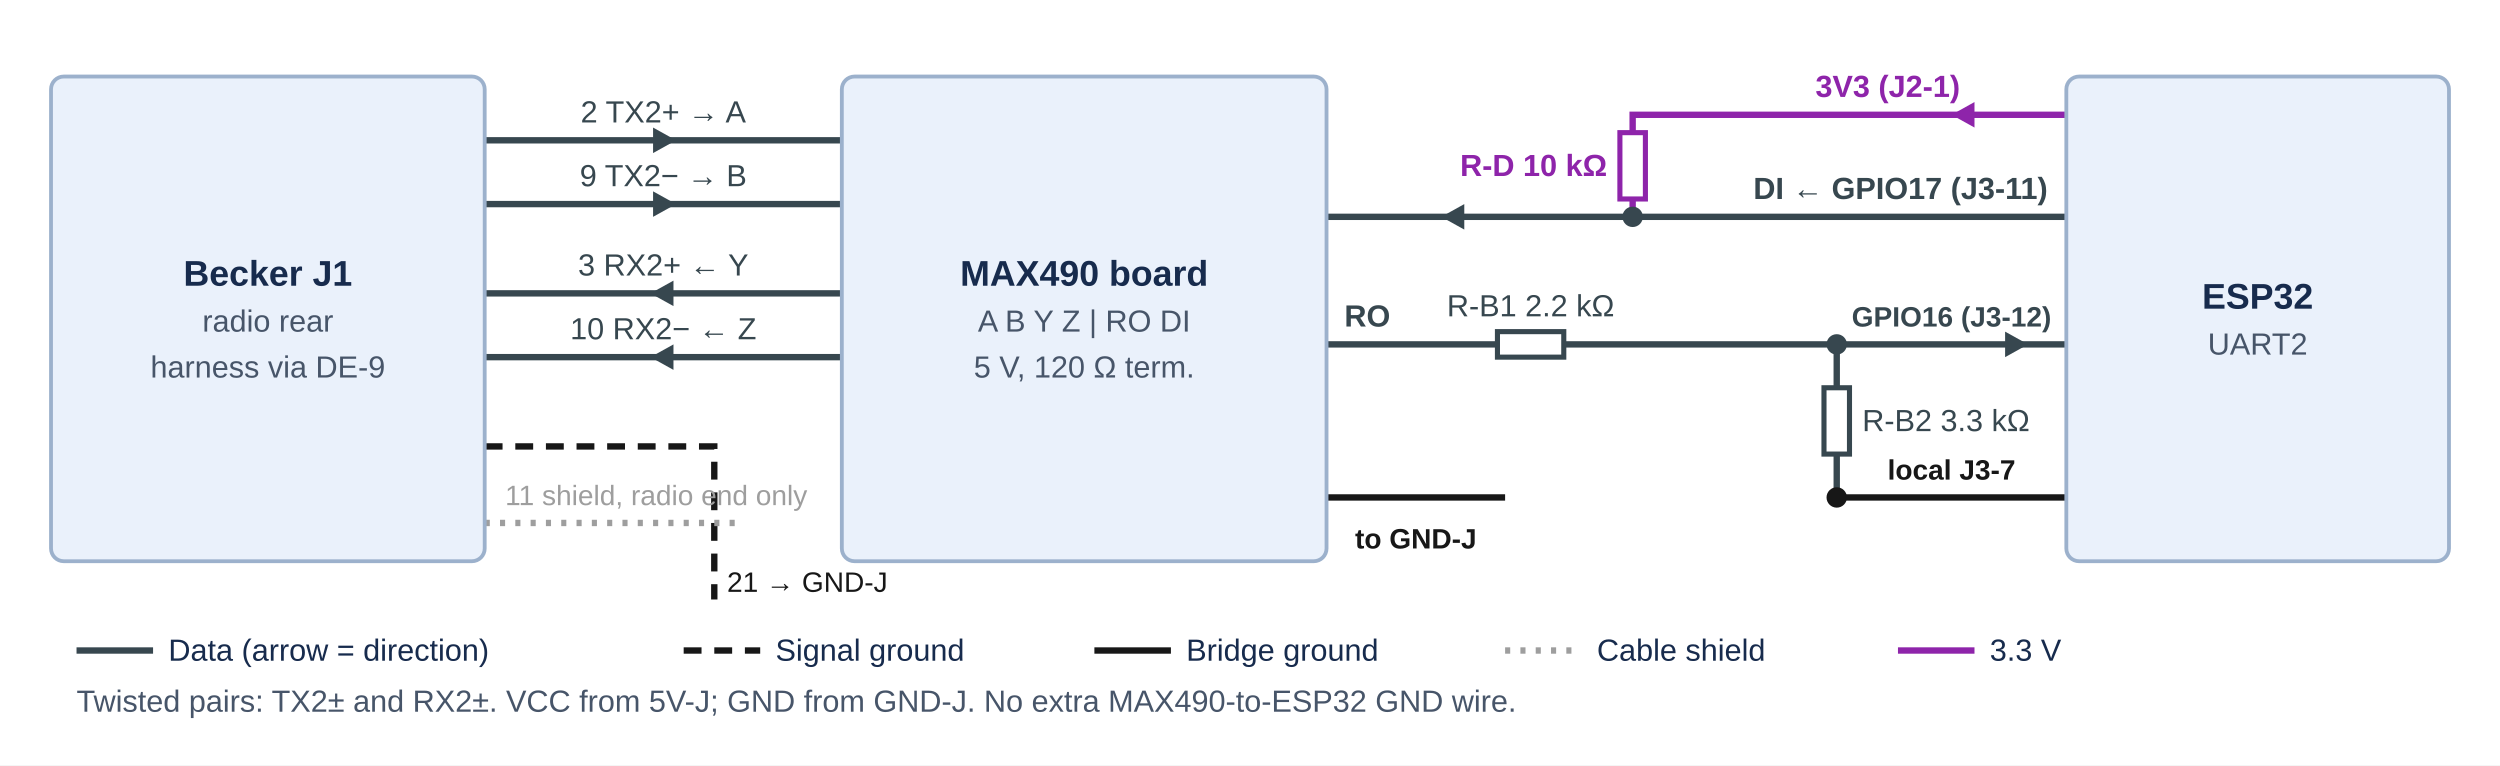
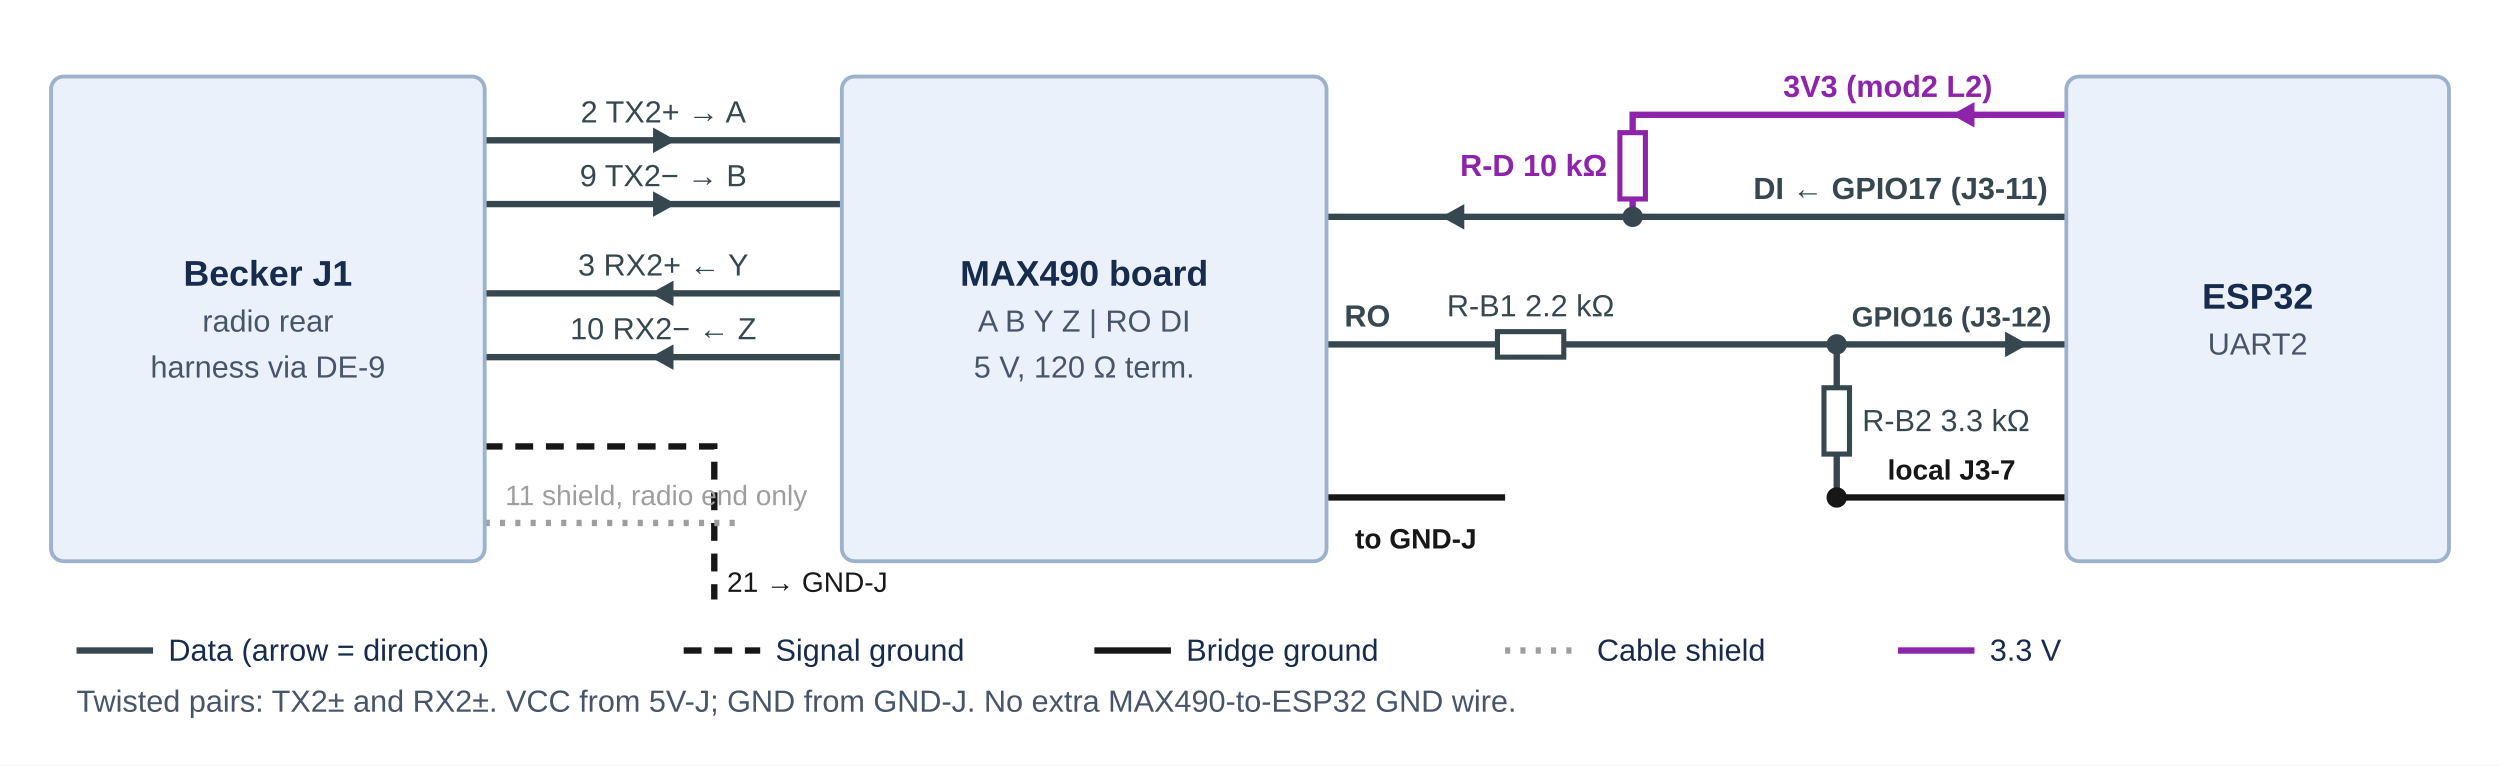
<svg xmlns="http://www.w3.org/2000/svg" width="980" height="300" viewBox="0 0 980 300" role="img" aria-labelledby="title desc">
  <rect width="980" height="300" fill="white" />
  <g font-family="Arial,sans-serif">
    <path d="M190 55 L330 55" stroke="#37474f" stroke-width="2.5" fill="none" />
    <path d="M190 80 L330 80" stroke="#37474f" stroke-width="2.5" fill="none" />
    <path d="M330 115 L190 115" stroke="#37474f" stroke-width="2.5" fill="none" />
    <path d="M330 140 L190 140" stroke="#37474f" stroke-width="2.5" fill="none" />
    <path d="M190 175 L280 175 L280 235" stroke="#171717" stroke-width="2.5" fill="none" stroke-dasharray="7 5" />
    <path d="M190 205 L290 205" stroke="#9e9e9e" stroke-width="2.5" fill="none" stroke-dasharray="2 4" />
    <path d="M810 45 L640 45 L640 85" stroke="#8e24aa" stroke-width="2.5" fill="none" />
    <path d="M810 85 L520 85" stroke="#37474f" stroke-width="2.5" fill="none" />
    <path d="M520 135 L810 135" stroke="#37474f" stroke-width="2.5" fill="none" />
    <path d="M720 135 L720 195" stroke="#37474f" stroke-width="2.5" fill="none" />
    <path d="M720 195 L810 195" stroke="#171717" stroke-width="2.5" fill="none" />
    <path d="M520 195 L590 195" stroke="#171717" stroke-width="2.5" fill="none" />
    <path d="M30 255 H60" stroke="#37474f" stroke-width="2.5" />
    <path d="M268 255 H298" stroke="#171717" stroke-width="2.5" stroke-dasharray="7 5" />
    <path d="M429 255 H459" stroke="#171717" stroke-width="2.5" />
    <path d="M590 255 H620" stroke="#9e9e9e" stroke-width="2.5" stroke-dasharray="2 4" />
    <path d="M744 255 H774" stroke="#8e24aa" stroke-width="2.5" />
    <polygon points="256,50 256,60 265,55" fill="#37474f" />
    <polygon points="256,75 256,85 265,80" fill="#37474f" />
    <polygon points="264,110 264,120 255,115" fill="#37474f" />
    <polygon points="264,135 264,145 255,140" fill="#37474f" />
    <polygon points="774,40 774,50 765,45" fill="#8e24aa" />
    <polygon points="574,80 574,90 565,85" fill="#37474f" />
    <circle cx="640" cy="85" r="4" fill="#37474f" />
    <polygon points="786,130 786,140 795,135" fill="#37474f" />
    <circle cx="720" cy="135" r="4" fill="#37474f" />
    <circle cx="720" cy="195" r="4" fill="#171717" />
    <rect x="20" y="30" width="170" height="190" rx="5" fill="#eaf1fb" stroke="#9cb1cc" stroke-width="1.5" />
    <rect x="330" y="30" width="190" height="190" rx="5" fill="#eaf1fb" stroke="#9cb1cc" stroke-width="1.5" />
    <rect x="810" y="30" width="150" height="190" rx="5" fill="#eaf1fb" stroke="#9cb1cc" stroke-width="1.5" />
    <rect x="635.0" y="52.0" width="10" height="26" fill="white" stroke="#8e24aa" stroke-width="2" />
    <rect x="587.0" y="130.0" width="26" height="10" fill="white" stroke="#37474f" stroke-width="2" />
    <rect x="715.0" y="152.0" width="10" height="26" fill="white" stroke="#37474f" stroke-width="2" />
    <text x="105.0" y="112.0" font-size="14" fill="#172b4d" text-anchor="middle" font-weight="700">Becker J1</text>
    <text x="105.0" y="130.0" font-size="12" fill="#475569" text-anchor="middle">radio rear</text>
    <text x="105.0" y="148.0" font-size="12" fill="#475569" text-anchor="middle">harness via DE-9</text>
    <text x="425.0" y="112.0" font-size="14" fill="#172b4d" text-anchor="middle" font-weight="700">MAX490 board</text>
    <text x="425.0" y="130.0" font-size="12" fill="#475569" text-anchor="middle">A B Y Z | RO DI</text>
    <text x="425.0" y="148.0" font-size="12" fill="#475569" text-anchor="middle">5 V, 120 Ω term.</text>
    <text x="885.0" y="121.0" font-size="14" fill="#172b4d" text-anchor="middle" font-weight="700">ESP32</text>
    <text x="885.0" y="139.0" font-size="12" fill="#475569" text-anchor="middle">UART2</text>
    <text x="260" y="48" font-size="12" fill="#37474f" text-anchor="middle">2 TX2+ → A</text>
    <text x="260" y="73" font-size="12" fill="#37474f" text-anchor="middle">9 TX2− → B</text>
    <text x="260" y="108" font-size="12" fill="#37474f" text-anchor="middle">3 RX2+ ← Y</text>
    <text x="260" y="133" font-size="12" fill="#37474f" text-anchor="middle">10 RX2− ← Z</text>
    <text x="285" y="232" font-size="11" fill="#171717" text-anchor="start">21 → GND-J</text>
    <text x="198" y="198" font-size="11" fill="#9e9e9e" text-anchor="start">11 shield, radio end only</text>
-     <text x="740" y="38" font-size="12" fill="#8e24aa" text-anchor="middle" font-weight="700">3V3 (J2-1)</text>
+     <text x="740" y="38" font-size="12" fill="#8e24aa" text-anchor="middle" font-weight="700">3V3 (mod2 L2)</text>
    <text x="630" y="69" font-size="12" fill="#8e24aa" text-anchor="end" font-weight="700">R-D 10 kΩ</text>
    <text x="745" y="78" font-size="12" fill="#37474f" text-anchor="middle" font-weight="700">DI ← GPIO17 (J3-11)</text>
    <text x="527" y="128" font-size="12" fill="#37474f" text-anchor="start" font-weight="700">RO</text>
    <text x="600" y="124" font-size="12" fill="#37474f" text-anchor="middle">R-B1 2.2 kΩ</text>
    <text x="765" y="128" font-size="11" fill="#37474f" text-anchor="middle" font-weight="700">GPIO16 (J3-12)</text>
    <text x="730" y="169" font-size="12" fill="#37474f" text-anchor="start">R-B2 3.3 kΩ</text>
    <text x="765" y="188" font-size="11" fill="#171717" text-anchor="middle" font-weight="700">local J3-7</text>
    <text x="555" y="215" font-size="11" fill="#171717" text-anchor="middle" font-weight="700">to GND-J</text>
    <text x="66" y="259" font-size="12" fill="#172b4d" text-anchor="start">Data (arrow = direction)</text>
    <text x="304" y="259" font-size="12" fill="#172b4d" text-anchor="start">Signal ground</text>
    <text x="465" y="259" font-size="12" fill="#172b4d" text-anchor="start">Bridge ground</text>
    <text x="626" y="259" font-size="12" fill="#172b4d" text-anchor="start">Cable shield</text>
    <text x="780" y="259" font-size="12" fill="#172b4d" text-anchor="start">3.3 V</text>
    <text x="30" y="279" font-size="12" fill="#475569" text-anchor="start">Twisted pairs: TX2± and RX2±. VCC from 5V-J; GND from GND-J. No extra MAX490-to-ESP32 GND wire.</text>
  </g>
</svg>
